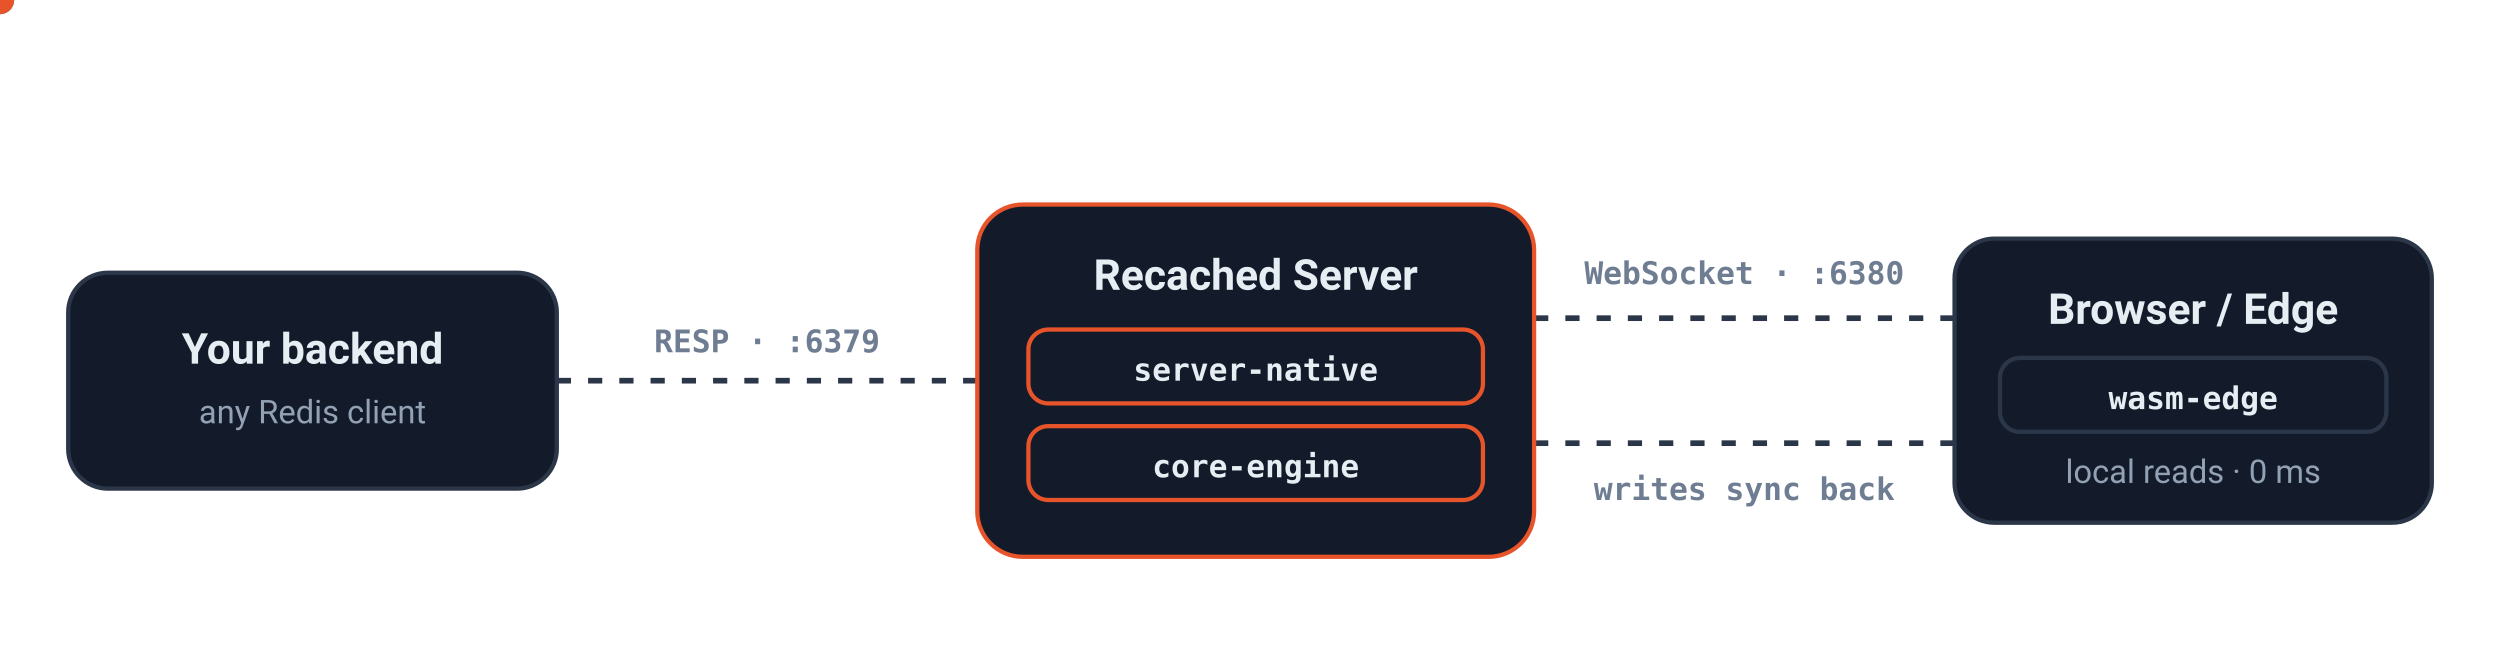
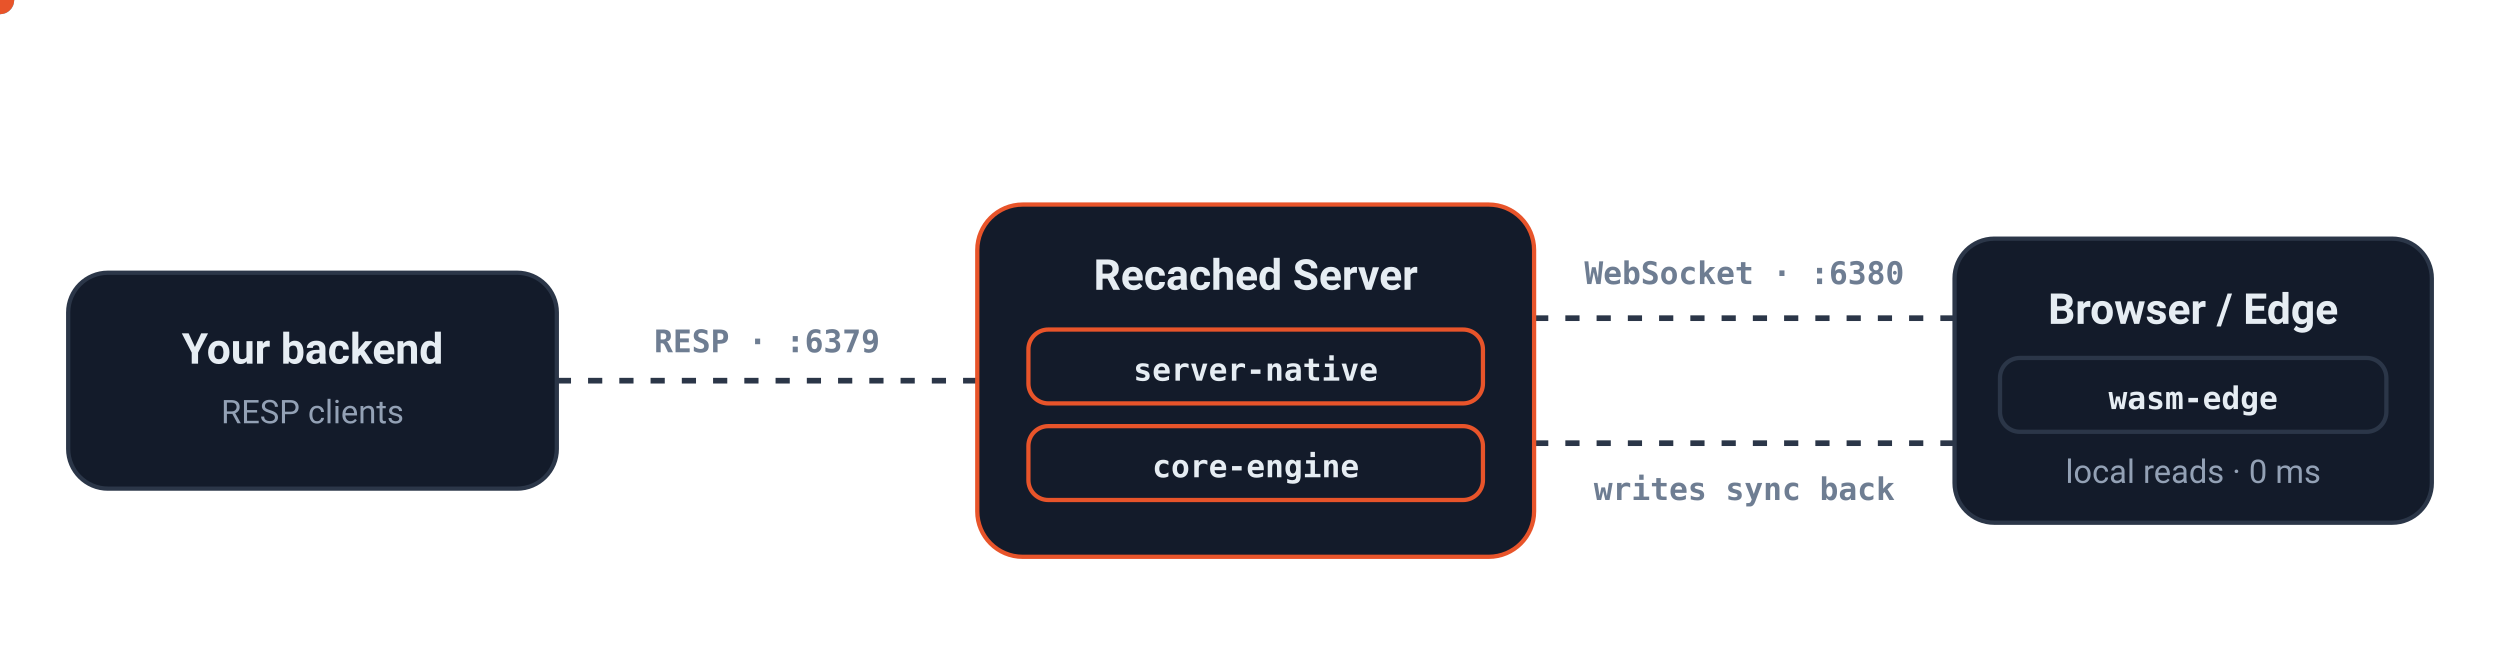
<svg xmlns="http://www.w3.org/2000/svg" viewBox="0 0 880 236" width="880" height="236" role="img" aria-label="Your backend writes to the Recached server over RESP on port 6379. The server syncs over a WebSocket on port 6380 to the browser or edge runtime, where reads are served from local WebAssembly memory. Writes flow back the same way.">
  <style>
  .wire { fill:none; stroke:#2b3648; stroke-width:2; stroke-dasharray:5 6; }
  .node rect { fill:#131b2a; stroke:#2b3648; stroke-width:1.5; }
  .server &gt; rect { stroke:#E8542A; }
  .pill { fill:#0f1620; stroke:#2b3648; stroke-width:1; }
  .pill-accent { fill:#2a1710; stroke:#8a3d22; stroke-width:1; }
  .title { fill:#e6edf3; font:700 15px system-ui,-apple-system,'Segoe UI',Roboto,sans-serif; text-anchor:middle; }
  .sub { fill:#93a1b5; font:11.5px system-ui,-apple-system,'Segoe UI',Roboto,sans-serif; text-anchor:middle; }
  .pill-text { fill:#e6edf3; font:600 11px ui-monospace,SFMono-Regular,'SF Mono',Menlo,monospace; text-anchor:middle; }
  .edge { fill:#6e7d92; font:600 11px ui-monospace,SFMono-Regular,'SF Mono',Menlo,monospace; text-anchor:middle; }
  .w-in { fill:#5B8DEF; }
  .w-out { fill:#8DD4CC; }
  .w-back { fill:#E8542A; }
  .flash { fill:#8DD4CC; opacity:0; animation:arrive 4.4s linear infinite; }
  @keyframes arrive { 0%,52% {opacity:0;} 57% {opacity:.20;} 66%,100% {opacity:0;} }
  /* Honour a reduced-motion preference: keep the diagram, drop the movement. */
  @media (prefers-reduced-motion: reduce) {
    .packet { display:none; }
    .flash { animation:none; }
  }
</style>
  <path class="wire" d="M196,134 L344,134" />
  <path class="wire" d="M540,112 L688,112" />
  <path class="wire" d="M688,156 L540,156" />
  <g class="node">
    <rect x="24" y="96" width="172" height="76" rx="14" />
    <text x="110" y="128" class="title">Your backend</text>
-     <text x="110" y="149" class="sub">any Redis client</text>
+     <text x="110" y="149" class="sub">RESP clients</text>
  </g>
  <g class="node server">
    <rect x="344" y="72" width="196" height="124" rx="16" />
    <text x="442" y="102" class="title">Recached Server</text>
    <rect x="362" y="116" width="160" height="26" rx="7" class="pill-accent" />
    <text x="442" y="134" class="pill-text">server-native</text>
    <rect x="362" y="150" width="160" height="26" rx="7" class="pill" />
    <text x="442" y="168" class="pill-text">core-engine</text>
  </g>
  <g class="node">
    <rect x="688" y="84" width="168" height="100" rx="14" />
    <rect class="flash" x="688" y="84" width="168" height="100" rx="14" />
    <text x="772" y="114" class="title">Browser / Edge</text>
    <rect x="704" y="126" width="136" height="26" rx="7" class="pill" />
    <text x="772" y="144" class="pill-text">wasm-edge</text>
    <text x="772" y="170" class="sub">local reads · 0 ms</text>
  </g>
  <text x="270" y="124" class="edge">RESP · :6379</text>
  <text x="614" y="100" class="edge">WebSocket · :6380</text>
  <text x="614" y="176" class="edge">writes sync back</text>
  <circle class="packet w-in" r="5">
    <animateMotion dur="4.4s" repeatCount="indefinite" keyTimes="0;0.30;1" keyPoints="0;1;1" calcMode="linear" path="M196,134 L344,134" />
    <animate attributeName="opacity" dur="4.4s" repeatCount="indefinite" keyTimes="0;0.02;0.28;0.31;1" values="0;1;1;0;0" />
  </circle>
  <circle class="packet w-out" r="5">
    <animateMotion dur="4.4s" repeatCount="indefinite" keyTimes="0;0.34;0.58;1" keyPoints="0;0;1;1" calcMode="linear" path="M540,112 L688,112" />
    <animate attributeName="opacity" dur="4.4s" repeatCount="indefinite" keyTimes="0;0.34;0.36;0.56;0.59;1" values="0;0;1;1;0;0" />
  </circle>
  <circle class="packet w-back" r="5">
    <animateMotion dur="4.4s" repeatCount="indefinite" keyTimes="0;0.68;0.94;1" keyPoints="0;0;1;1" calcMode="linear" path="M688,156 L540,156" />
    <animate attributeName="opacity" dur="4.4s" repeatCount="indefinite" keyTimes="0;0.68;0.70;0.92;0.95;1" values="0;0;1;1;0;0" />
  </circle>
</svg>
